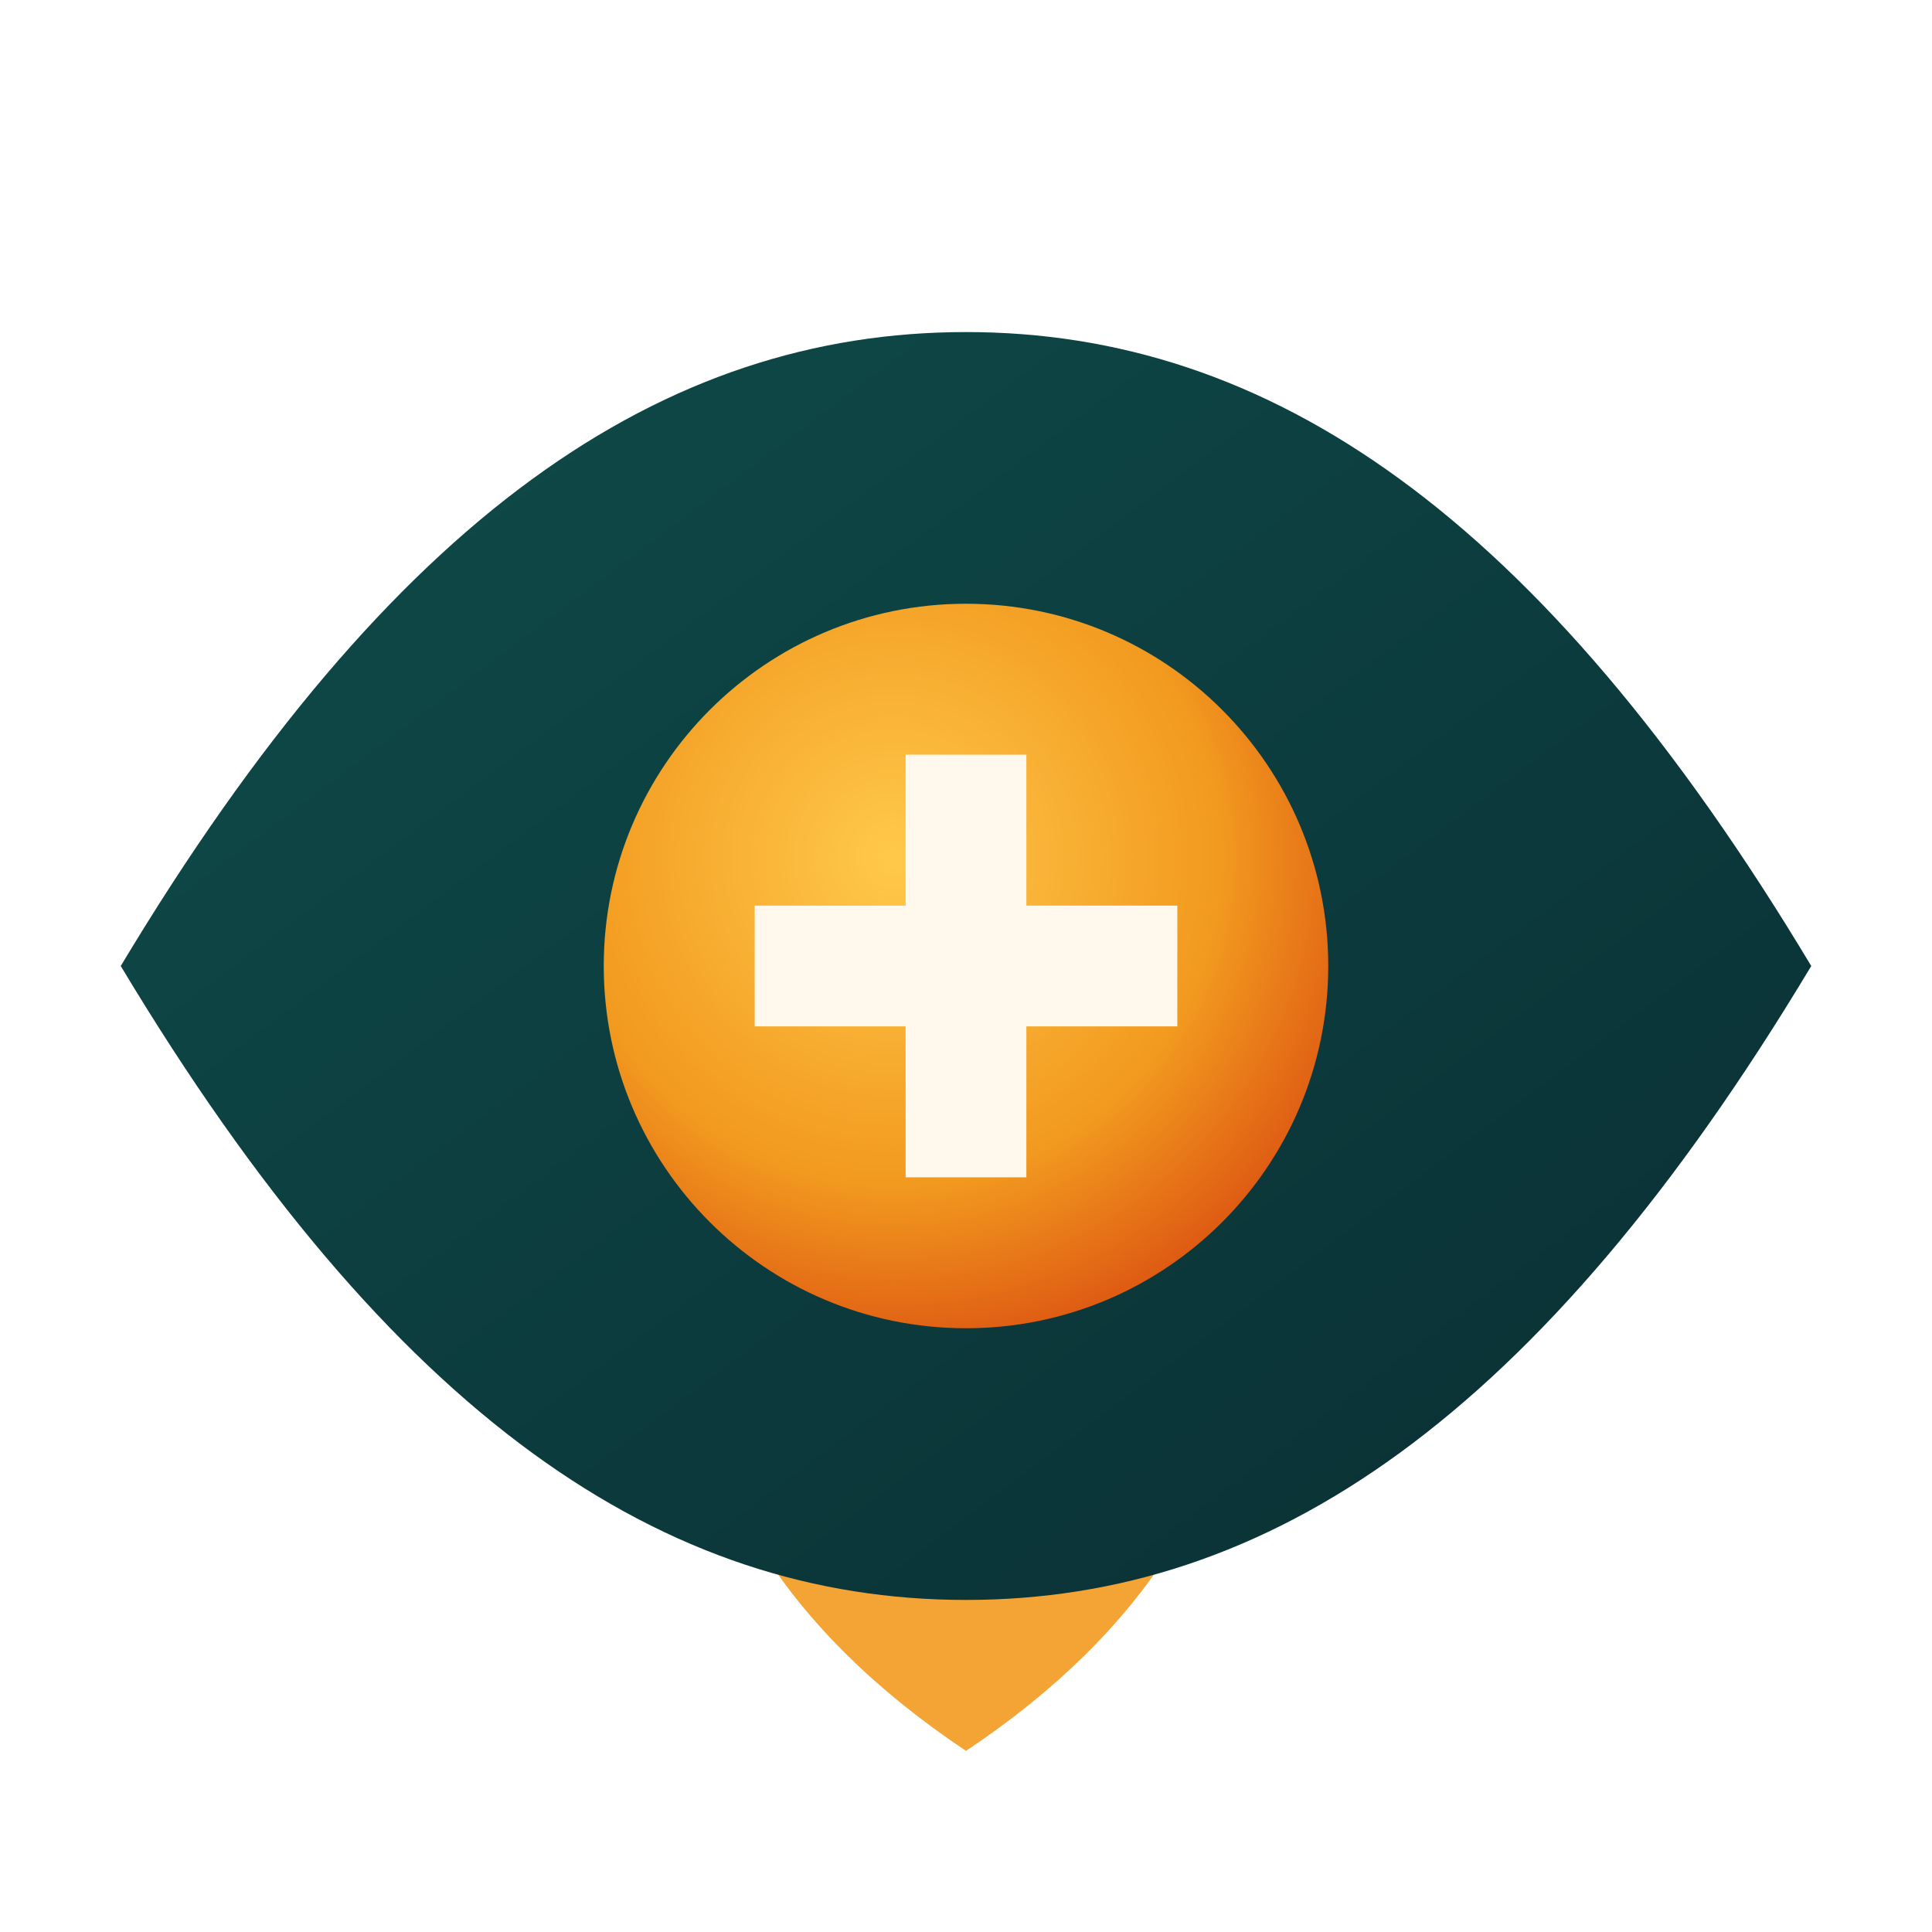
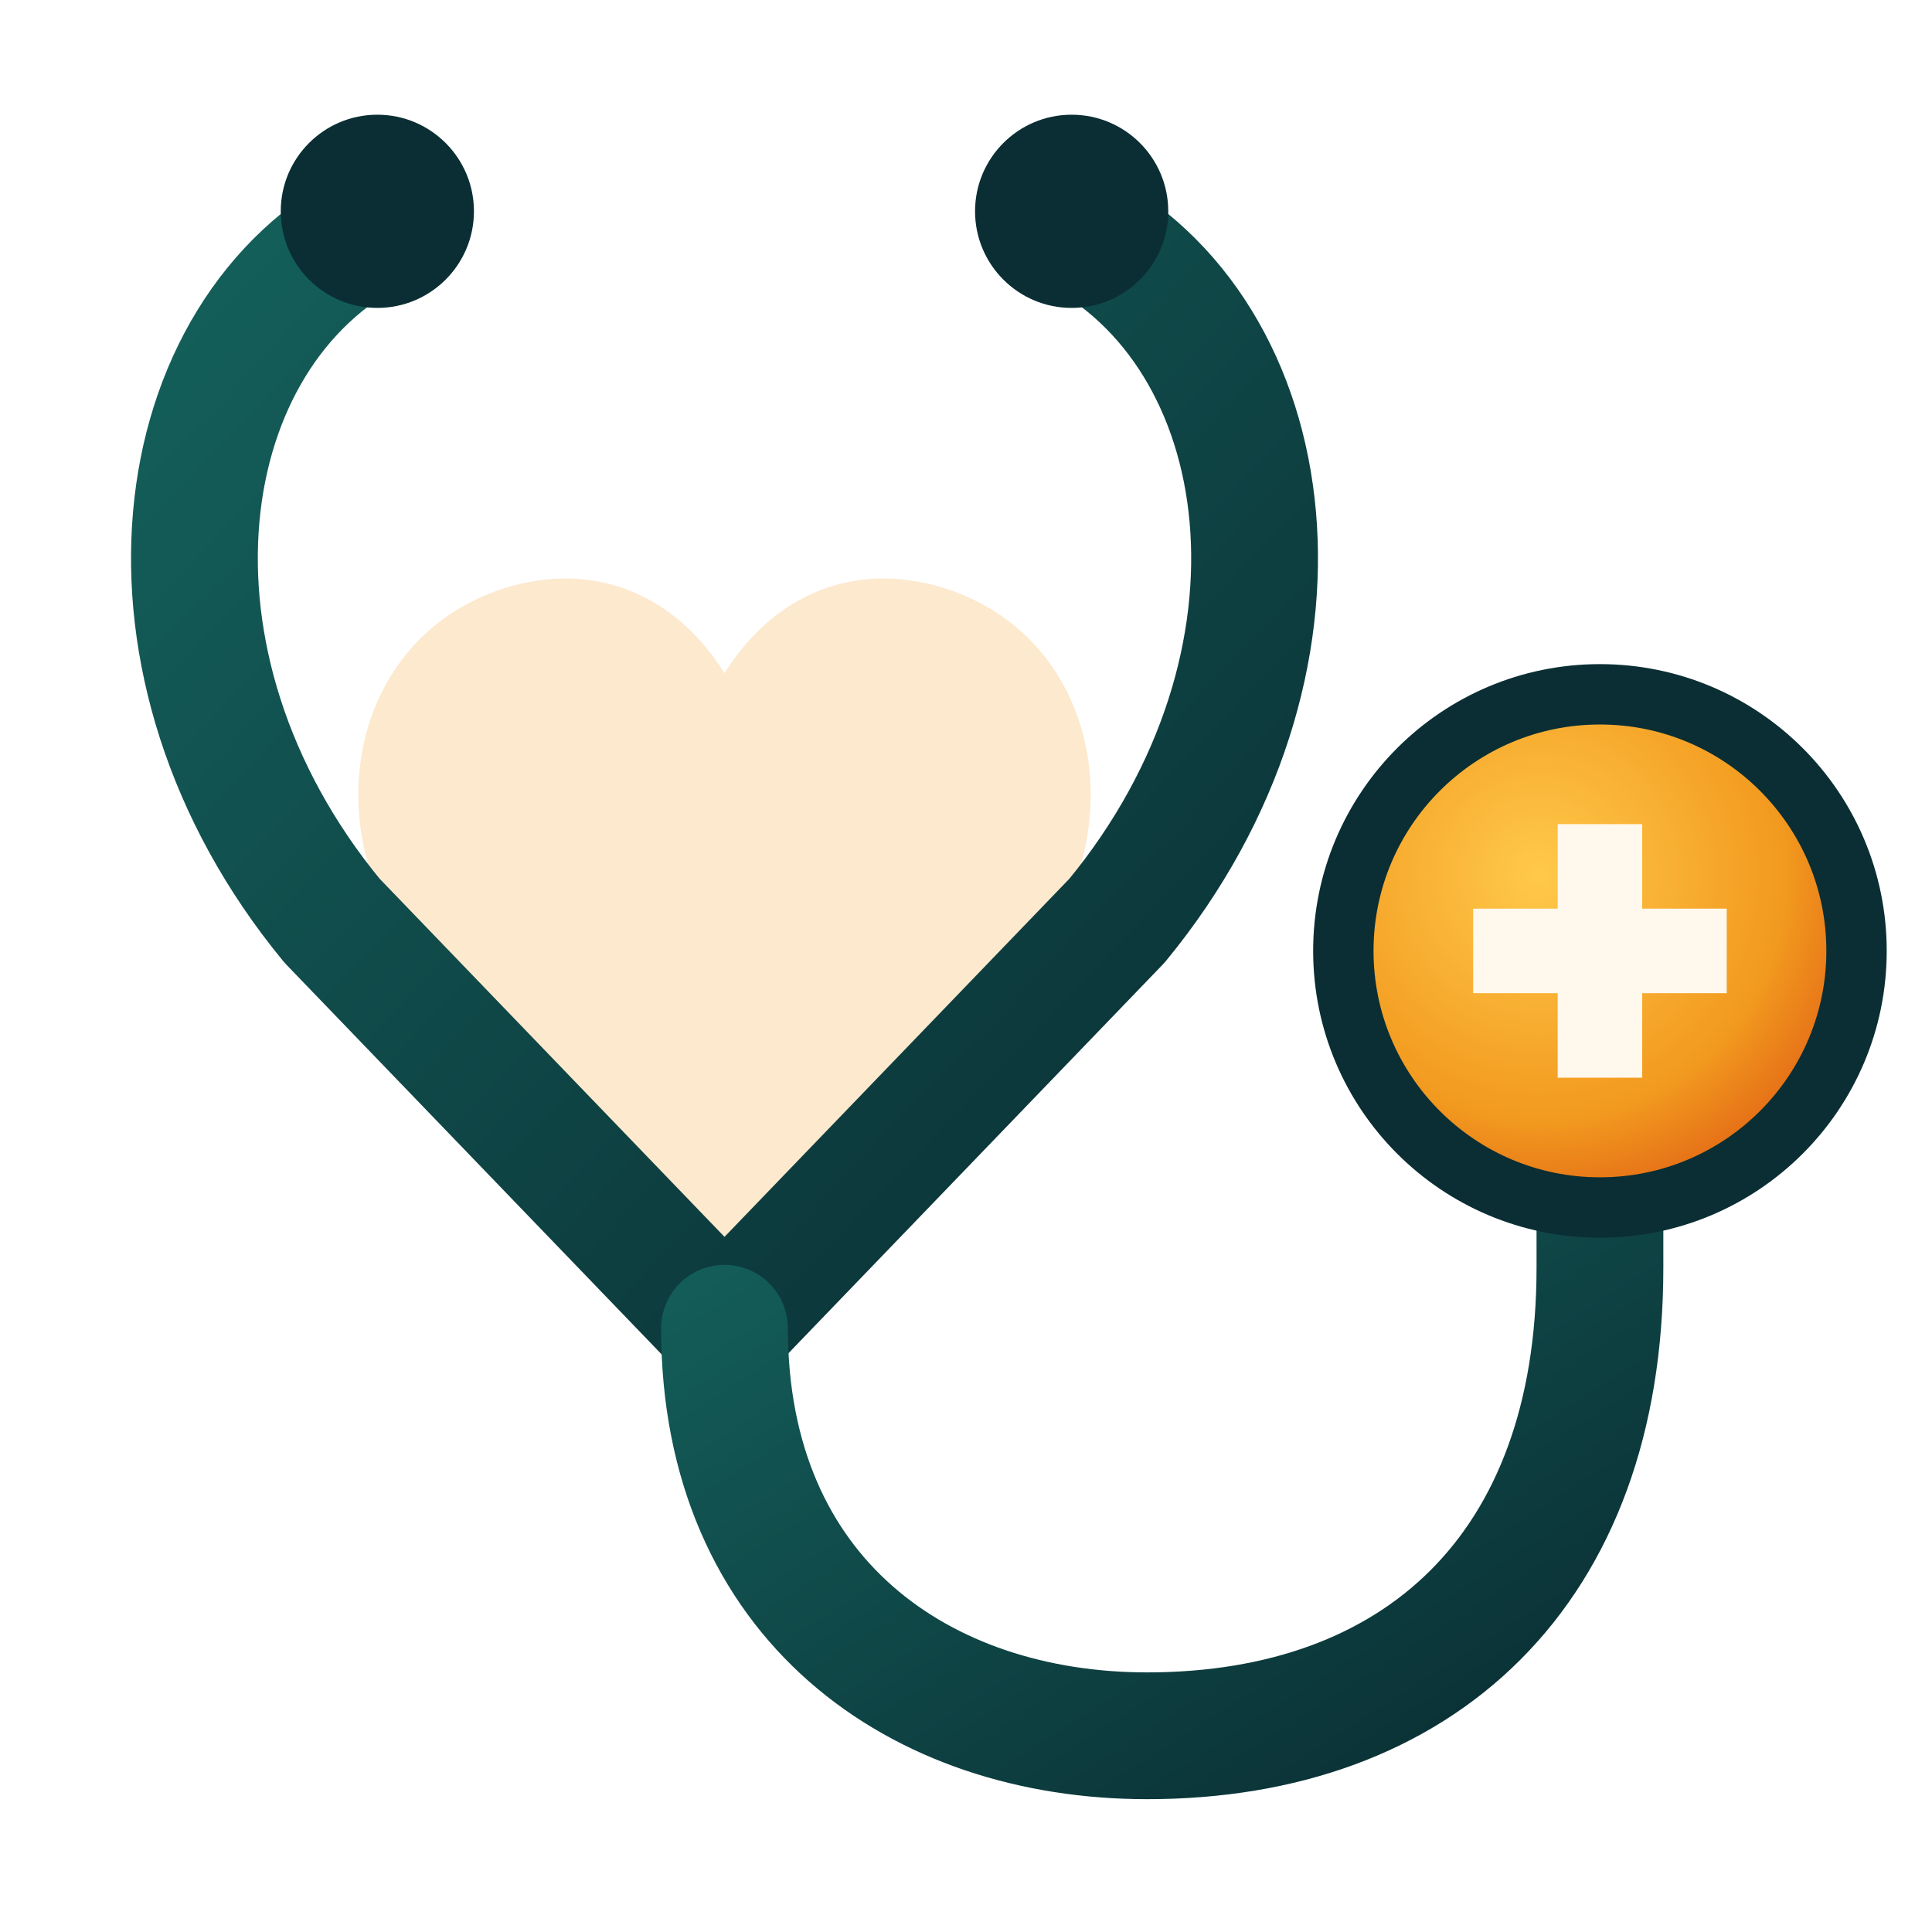
<svg xmlns="http://www.w3.org/2000/svg" viewBox="0 0 64 64" role="img" aria-label="Netraa">
  <defs>
-     <linearGradient id="nm-lid" x1="0" y1="0" x2="1" y2="1">
-       <stop offset="0" stop-color="#0F4C4A" />
+     <linearGradient id="nm-tube" x1="0" y1="0" x2="1" y2="1">
+       <stop offset="0" stop-color="#14605B" />
      <stop offset="1" stop-color="#0A2E33" />
    </linearGradient>
-     <radialGradient id="nm-iris" cx=".4" cy=".35" r=".75">
+     <radialGradient id="nm-bell" cx=".38" cy=".35" r=".8">
      <stop offset="0" stop-color="#FFC94A" />
      <stop offset=".6" stop-color="#F29A1F" />
      <stop offset="1" stop-color="#D9480F" />
    </radialGradient>
  </defs>
-   <path d="M32 58c-6-4-9-9-9-14 4 1 7 4 9 8 2-4 5-7 9-8 0 5-3 10-9 14z" fill="#F29A1F" opacity=".9" />
-   <path d="M4 32C13 17 22 11 32 11s19 6 28 21c-9 15-18 21-28 21S13 47 4 32z" fill="url(#nm-lid)" />
-   <circle cx="32" cy="32" r="12" fill="url(#nm-iris)" />
-   <path d="M30 25h4v5h5v4h-5v5h-4v-5h-5v-4h5z" fill="#FFF8EC" />
+   <path d="M24 41.5 14.6 32.6c-4.4-4.2-3.4-11.6 2.4-13.2 3-.8 5.5.5 7 2.9 1.5-2.4 4-3.7 7-2.9 5.8 1.6 6.8 9 2.4 13.2z" fill="#F29A1F" opacity=".22" />
+   <path d="M12.5 7.5C5.5 11 4 22 11 30.5L24 44l13-13.5c7-8.5 5.5-19.5-1.5-23" fill="none" stroke="url(#nm-tube)" stroke-width="4.2" stroke-linecap="round" stroke-linejoin="round" />
+   <path d="M24 44c0 9 6.5 13.5 14 13.5 9 0 15-5.5 15-15.5v-3" fill="none" stroke="url(#nm-tube)" stroke-width="4.2" stroke-linecap="round" />
+   <circle cx="12.5" cy="7" r="3.2" fill="#0A2E33" />
+   <circle cx="35.5" cy="7" r="3.2" fill="#0A2E33" />
+   <circle cx="53" cy="31.5" r="8.5" fill="url(#nm-bell)" />
+   <circle cx="53" cy="31.5" r="8.5" fill="none" stroke="#0A2E33" stroke-width="2" />
+   <path d="M51.6 27.3h2.8v2.8h2.8v2.8h-2.8v2.8h-2.8v-2.8h-2.8v-2.8h2.8z" fill="#FFF8EC" />
</svg>
